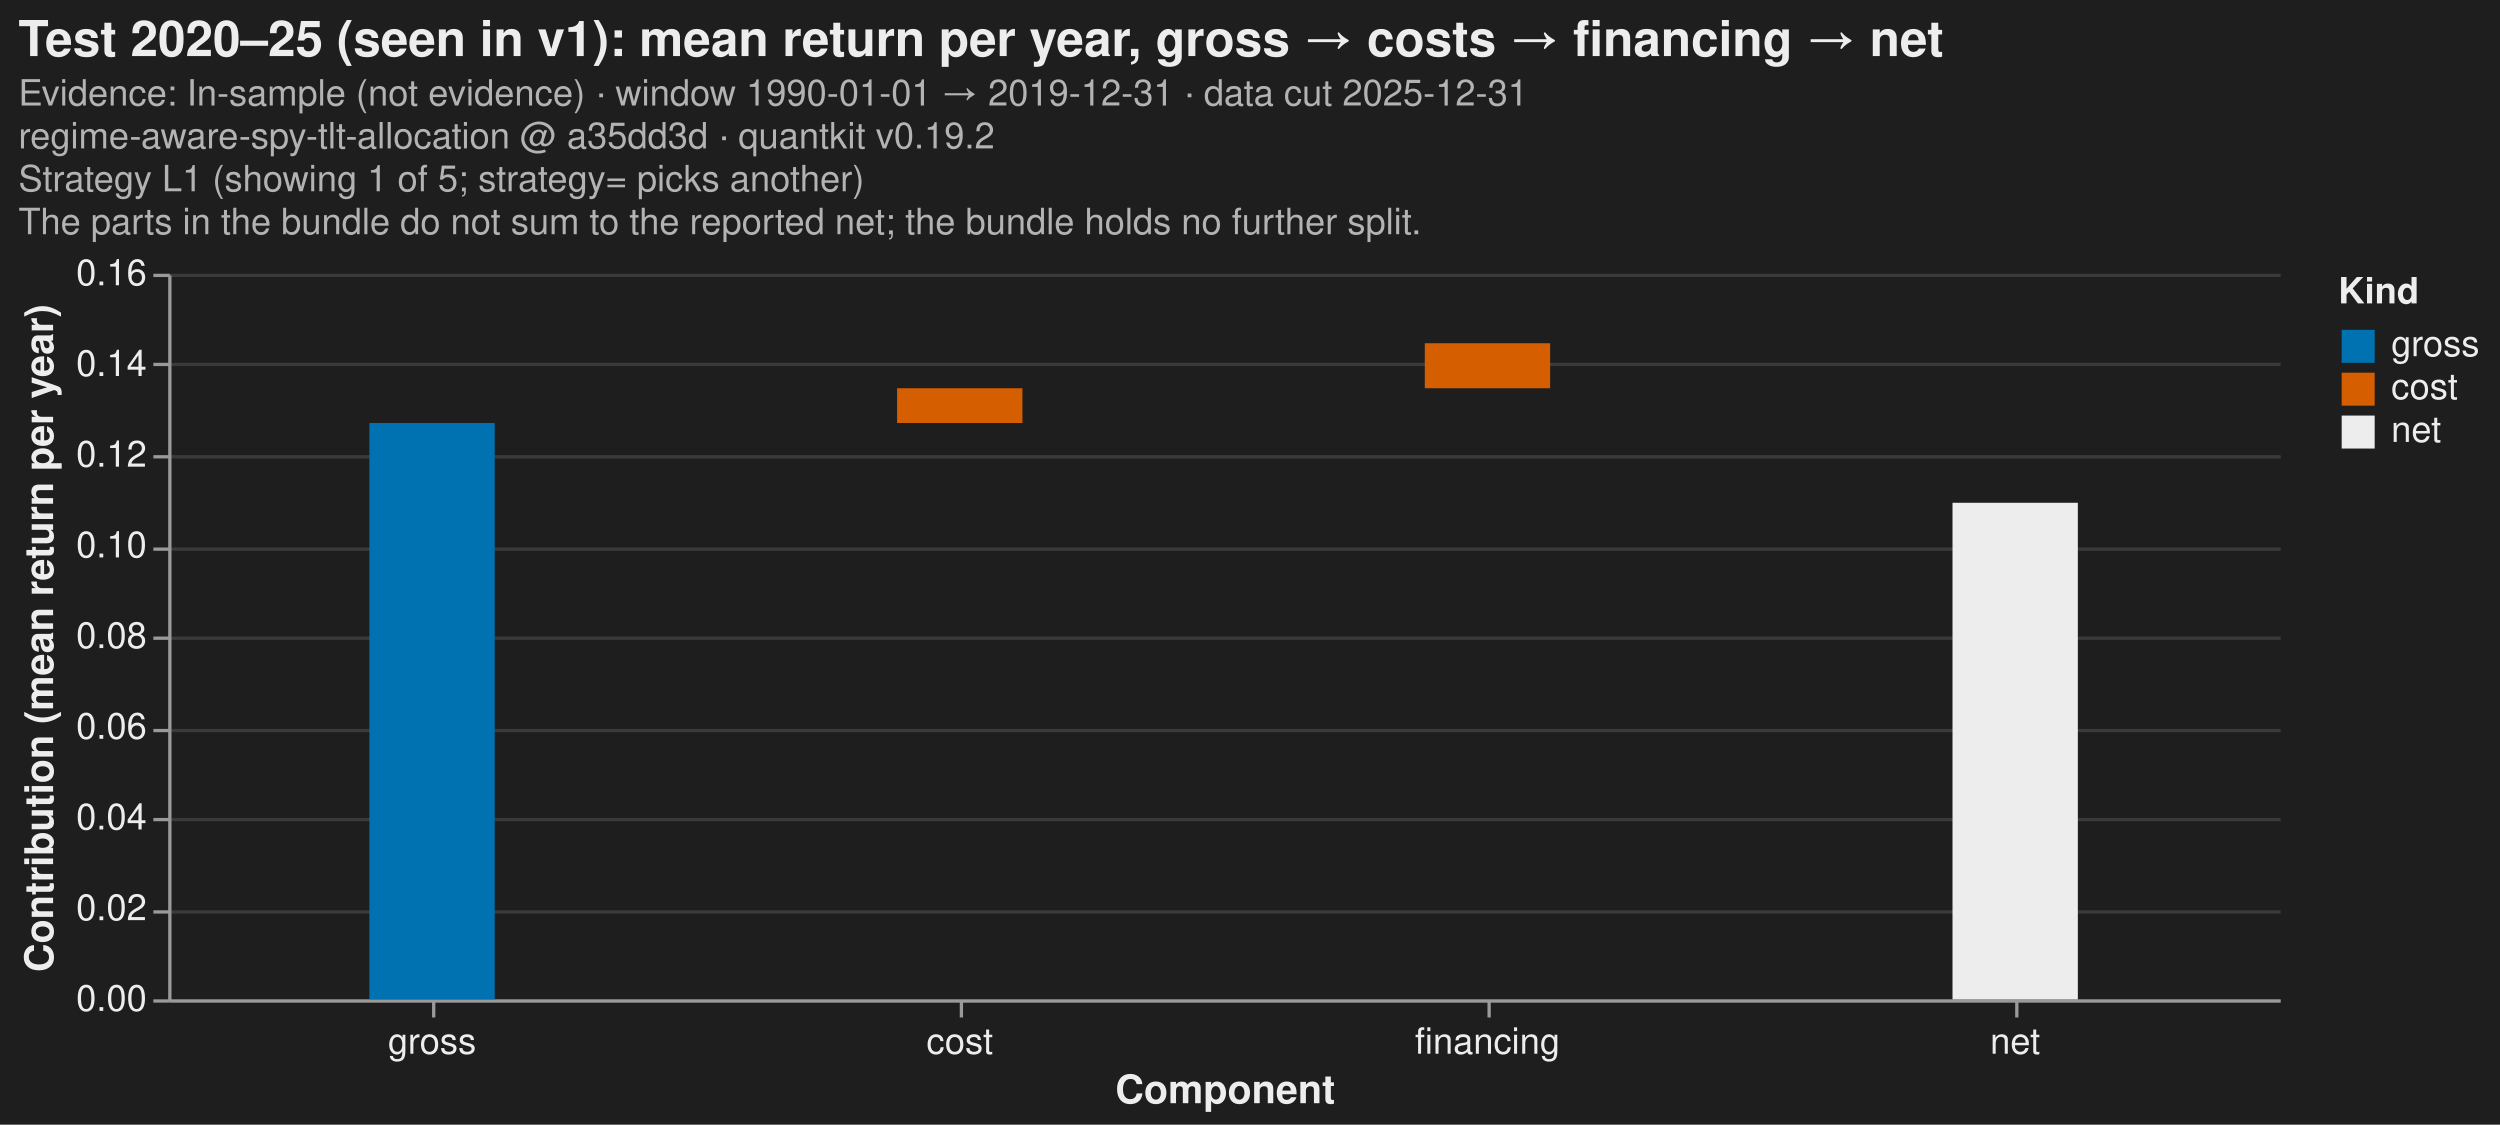
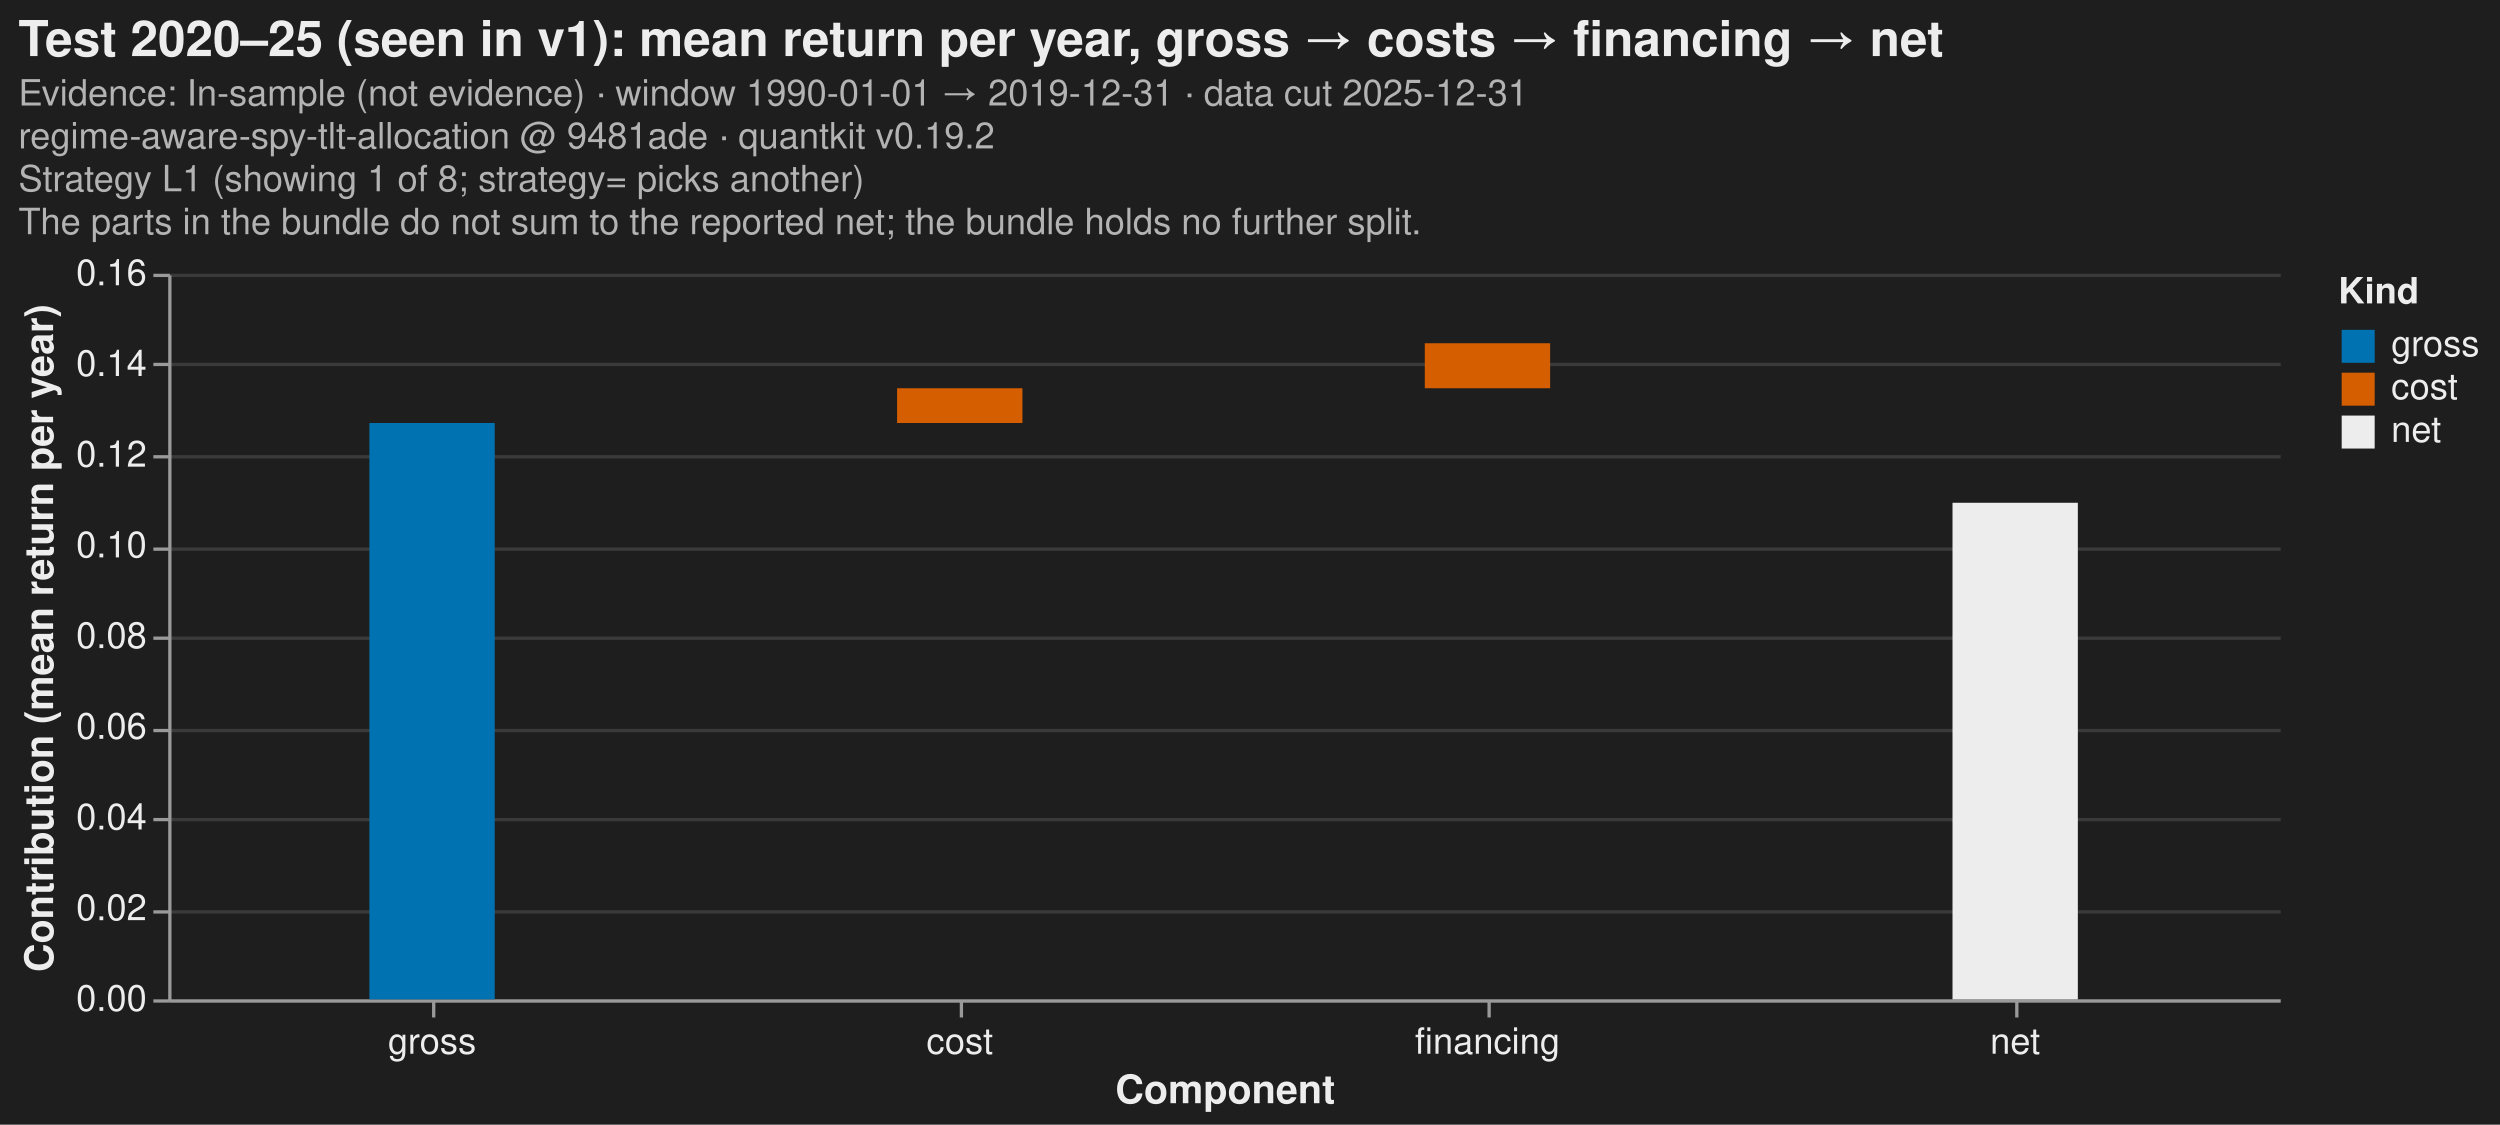
<svg xmlns="http://www.w3.org/2000/svg" version="1.1" class="marks" width="758" height="341" viewBox="0 0 758 341">
  <rect width="758" height="341" fill="#1E1E1E" />
  <g fill="none" stroke-miterlimit="10" transform="translate(51,83)">
    <g class="mark-group role-frame root" role="graphics-object" aria-roledescription="group mark container">
      <g transform="translate(0,0)">
        <path class="background" aria-hidden="true" d="M0,0h640v220h-640Z" />
        <g>
          <g class="mark-group role-axis" aria-hidden="true">
            <g transform="translate(0.5,0.5)">
              <path class="background" aria-hidden="true" d="M0,0h0v0h0Z" pointer-events="none" />
              <g>
                <g class="mark-rule role-axis-grid" pointer-events="none">
                  <line transform="translate(0,220)" x2="640" y2="0" stroke="#3A3A3A" stroke-width="1" opacity="1" />
                  <line transform="translate(0,193)" x2="640" y2="0" stroke="#3A3A3A" stroke-width="1" opacity="1" />
                  <line transform="translate(0,165)" x2="640" y2="0" stroke="#3A3A3A" stroke-width="1" opacity="1" />
                  <line transform="translate(0,138)" x2="640" y2="0" stroke="#3A3A3A" stroke-width="1" opacity="1" />
                  <line transform="translate(0,110)" x2="640" y2="0" stroke="#3A3A3A" stroke-width="1" opacity="1" />
                  <line transform="translate(0,83)" x2="640" y2="0" stroke="#3A3A3A" stroke-width="1" opacity="1" />
                  <line transform="translate(0,55)" x2="640" y2="0" stroke="#3A3A3A" stroke-width="1" opacity="1" />
                  <line transform="translate(0,27)" x2="640" y2="0" stroke="#3A3A3A" stroke-width="1" opacity="1" />
                  <line transform="translate(0,0)" x2="640" y2="0" stroke="#3A3A3A" stroke-width="1" opacity="1" />
                </g>
              </g>
              <path class="foreground" aria-hidden="true" d="" pointer-events="none" display="none" />
            </g>
          </g>
          <g class="mark-group role-axis" role="graphics-symbol" aria-roledescription="axis" aria-label="X-axis titled 'Component' for a discrete scale with 4 values: gross, cost, financing, net">
            <g transform="translate(0.5,220.5)">
              <path class="background" aria-hidden="true" d="M0,0h0v0h0Z" pointer-events="none" />
              <g>
                <g class="mark-rule role-axis-tick" pointer-events="none">
                  <line transform="translate(80,0)" x2="0" y2="5" stroke="#9A9A9A" stroke-width="1" opacity="1" />
                  <line transform="translate(240,0)" x2="0" y2="5" stroke="#9A9A9A" stroke-width="1" opacity="1" />
                  <line transform="translate(400,0)" x2="0" y2="5" stroke="#9A9A9A" stroke-width="1" opacity="1" />
                  <line transform="translate(560,0)" x2="0" y2="5" stroke="#9A9A9A" stroke-width="1" opacity="1" />
                </g>
                <g class="mark-text role-axis-label" pointer-events="none">
                  <text text-anchor="middle" transform="translate(79.5,16)" font-family="Helvetica Neue, Helvetica, Arial, sans-serif" font-size="11px" fill="#EDEDED" opacity="1">gross</text>
                  <text text-anchor="middle" transform="translate(239.5,16)" font-family="Helvetica Neue, Helvetica, Arial, sans-serif" font-size="11px" fill="#EDEDED" opacity="1">cost</text>
                  <text text-anchor="middle" transform="translate(399.5,16)" font-family="Helvetica Neue, Helvetica, Arial, sans-serif" font-size="11px" fill="#EDEDED" opacity="1">financing</text>
                  <text text-anchor="middle" transform="translate(559.5,16)" font-family="Helvetica Neue, Helvetica, Arial, sans-serif" font-size="11px" fill="#EDEDED" opacity="1">net</text>
                </g>
                <g class="mark-rule role-axis-domain" pointer-events="none">
                  <line transform="translate(0,0)" x2="640" y2="0" stroke="#9A9A9A" stroke-width="1" opacity="1" />
                </g>
                <g class="mark-text role-axis-title" pointer-events="none">
                  <text text-anchor="middle" transform="translate(320,31)" font-family="Helvetica Neue, Helvetica, Arial, sans-serif" font-size="12px" font-weight="bold" fill="#EDEDED" opacity="1">Component</text>
                </g>
              </g>
              <path class="foreground" aria-hidden="true" d="" pointer-events="none" display="none" />
            </g>
          </g>
          <g class="mark-group role-axis" role="graphics-symbol" aria-roledescription="axis" aria-label="Y-axis titled 'Contribution (mean return per year)' for a linear scale with values from 0.00 to 0.16">
            <g transform="translate(0.5,0.5)">
              <path class="background" aria-hidden="true" d="M0,0h0v0h0Z" pointer-events="none" />
              <g>
                <g class="mark-rule role-axis-tick" pointer-events="none">
                  <line transform="translate(0,220)" x2="-5" y2="0" stroke="#9A9A9A" stroke-width="1" opacity="1" />
                  <line transform="translate(0,193)" x2="-5" y2="0" stroke="#9A9A9A" stroke-width="1" opacity="1" />
                  <line transform="translate(0,165)" x2="-5" y2="0" stroke="#9A9A9A" stroke-width="1" opacity="1" />
                  <line transform="translate(0,138)" x2="-5" y2="0" stroke="#9A9A9A" stroke-width="1" opacity="1" />
                  <line transform="translate(0,110)" x2="-5" y2="0" stroke="#9A9A9A" stroke-width="1" opacity="1" />
                  <line transform="translate(0,83)" x2="-5" y2="0" stroke="#9A9A9A" stroke-width="1" opacity="1" />
                  <line transform="translate(0,55)" x2="-5" y2="0" stroke="#9A9A9A" stroke-width="1" opacity="1" />
                  <line transform="translate(0,27)" x2="-5" y2="0" stroke="#9A9A9A" stroke-width="1" opacity="1" />
                  <line transform="translate(0,0)" x2="-5" y2="0" stroke="#9A9A9A" stroke-width="1" opacity="1" />
                </g>
                <g class="mark-text role-axis-label" pointer-events="none">
                  <text text-anchor="end" transform="translate(-7,223)" font-family="Helvetica Neue, Helvetica, Arial, sans-serif" font-size="11px" fill="#EDEDED" opacity="1">0.00</text>
                  <text text-anchor="end" transform="translate(-7,195.5)" font-family="Helvetica Neue, Helvetica, Arial, sans-serif" font-size="11px" fill="#EDEDED" opacity="1">0.02</text>
                  <text text-anchor="end" transform="translate(-7,168)" font-family="Helvetica Neue, Helvetica, Arial, sans-serif" font-size="11px" fill="#EDEDED" opacity="1">0.04</text>
                  <text text-anchor="end" transform="translate(-7,140.5)" font-family="Helvetica Neue, Helvetica, Arial, sans-serif" font-size="11px" fill="#EDEDED" opacity="1">0.06</text>
                  <text text-anchor="end" transform="translate(-7,113)" font-family="Helvetica Neue, Helvetica, Arial, sans-serif" font-size="11px" fill="#EDEDED" opacity="1">0.08</text>
                  <text text-anchor="end" transform="translate(-7,85.5)" font-family="Helvetica Neue, Helvetica, Arial, sans-serif" font-size="11px" fill="#EDEDED" opacity="1">0.10</text>
                  <text text-anchor="end" transform="translate(-7,58)" font-family="Helvetica Neue, Helvetica, Arial, sans-serif" font-size="11px" fill="#EDEDED" opacity="1">0.12</text>
                  <text text-anchor="end" transform="translate(-7,30.5)" font-family="Helvetica Neue, Helvetica, Arial, sans-serif" font-size="11px" fill="#EDEDED" opacity="1">0.14</text>
                  <text text-anchor="end" transform="translate(-7,3)" font-family="Helvetica Neue, Helvetica, Arial, sans-serif" font-size="11px" fill="#EDEDED" opacity="1">0.16</text>
                </g>
                <g class="mark-rule role-axis-domain" pointer-events="none">
                  <line transform="translate(0,220)" x2="0" y2="-220" stroke="#9A9A9A" stroke-width="1" opacity="1" />
                </g>
                <g class="mark-text role-axis-title" pointer-events="none">
                  <text text-anchor="middle" transform="translate(-32.406,110) rotate(-90) translate(0,-3)" font-family="Helvetica Neue, Helvetica, Arial, sans-serif" font-size="12px" font-weight="bold" fill="#EDEDED" opacity="1">Contribution (mean return per year)</text>
                </g>
              </g>
              <path class="foreground" aria-hidden="true" d="" pointer-events="none" display="none" />
            </g>
          </g>
          <g class="mark-rect role-mark marks" role="graphics-object" aria-roledescription="rect mark container">
            <path aria-label="Component: gross; Contribution (mean return per year): 0; Kind: gross; part: gross; value: 0.1271" role="graphics-symbol" aria-roledescription="bar" d="M61,45.255h38v174.745h-38Z" fill="#0072B2" />
            <path aria-label="Component: cost; Contribution (mean return per year): 0.127087032981; Kind: cost; part: cost; value: −0.007663" role="graphics-symbol" aria-roledescription="bar" d="M221,34.719h38v10.537h-38Z" fill="#D55E00" />
            <path aria-label="Component: financing; Contribution (mean return per year): 0.134749948051; Kind: cost; part: financing; value: −0.009927" role="graphics-symbol" aria-roledescription="bar" d="M381,21.07h38v13.649h-38Z" fill="#D55E00" />
            <path aria-label="Component: net; Contribution (mean return per year): 0; Kind: net; part: net; value: 0.1095" role="graphics-symbol" aria-roledescription="bar" d="M541,69.441h38v150.559h-38Z" fill="#EDEDED" />
          </g>
          <g class="mark-group role-legend" role="graphics-symbol" aria-roledescription="legend" aria-label="Symbol legend titled 'Kind' for fill color with 3 values: gross, cost, net">
            <g transform="translate(658,0)">
              <path class="background" aria-hidden="true" d="M0,0h44v53h-44Z" pointer-events="none" />
              <g>
                <g class="mark-group role-legend-entry">
                  <g transform="translate(0,16)">
                    <path class="background" aria-hidden="true" d="M0,0h0v0h0Z" pointer-events="none" />
                    <g>
                      <g class="mark-group role-scope" role="graphics-object" aria-roledescription="group mark container">
                        <g transform="translate(0,0)">
                          <path class="background" aria-hidden="true" d="M0,0h43.093v11h-43.093Z" pointer-events="none" opacity="1" />
                          <g>
                            <g class="mark-symbol role-legend-symbol" pointer-events="none">
                              <path transform="translate(6,6)" d="M-5,-5h10v10h-10Z" fill="#0072B2" stroke-width="1.5" opacity="1" />
                            </g>
                            <g class="mark-text role-legend-label" pointer-events="none">
                              <text text-anchor="start" transform="translate(16,9)" font-family="Helvetica Neue, Helvetica, Arial, sans-serif" font-size="11px" fill="#EDEDED" opacity="1">gross</text>
                            </g>
                          </g>
                          <path class="foreground" aria-hidden="true" d="" pointer-events="none" display="none" />
                        </g>
                        <g transform="translate(0,13)">
                          <path class="background" aria-hidden="true" d="M0,0h43.093v11h-43.093Z" pointer-events="none" opacity="1" />
                          <g>
                            <g class="mark-symbol role-legend-symbol" pointer-events="none">
                              <path transform="translate(6,6)" d="M-5,-5h10v10h-10Z" fill="#D55E00" stroke-width="1.5" opacity="1" />
                            </g>
                            <g class="mark-text role-legend-label" pointer-events="none">
                              <text text-anchor="start" transform="translate(16,9)" font-family="Helvetica Neue, Helvetica, Arial, sans-serif" font-size="11px" fill="#EDEDED" opacity="1">cost</text>
                            </g>
                          </g>
                          <path class="foreground" aria-hidden="true" d="" pointer-events="none" display="none" />
                        </g>
                        <g transform="translate(0,26)">
                          <path class="background" aria-hidden="true" d="M0,0h43.093v11h-43.093Z" pointer-events="none" opacity="1" />
                          <g>
                            <g class="mark-symbol role-legend-symbol" pointer-events="none">
                              <path transform="translate(6,6)" d="M-5,-5h10v10h-10Z" fill="#EDEDED" stroke-width="1.5" opacity="1" />
                            </g>
                            <g class="mark-text role-legend-label" pointer-events="none">
                              <text text-anchor="start" transform="translate(16,9)" font-family="Helvetica Neue, Helvetica, Arial, sans-serif" font-size="11px" fill="#EDEDED" opacity="1">net</text>
                            </g>
                          </g>
                          <path class="foreground" aria-hidden="true" d="" pointer-events="none" display="none" />
                        </g>
                      </g>
                    </g>
                    <path class="foreground" aria-hidden="true" d="" pointer-events="none" display="none" />
                  </g>
                </g>
                <g class="mark-text role-legend-title" pointer-events="none">
                  <text text-anchor="start" transform="translate(0,9)" font-family="Helvetica Neue, Helvetica, Arial, sans-serif" font-size="11px" font-weight="bold" fill="#EDEDED" opacity="1">Kind</text>
                </g>
              </g>
              <path class="foreground" aria-hidden="true" d="" pointer-events="none" display="none" />
            </g>
          </g>
          <g class="mark-group role-title">
            <g transform="translate(-45.406,-78)">
              <path class="background" aria-hidden="true" d="M0,0h0v0h0Z" pointer-events="none" />
              <g>
                <g class="mark-text role-title-text" role="graphics-symbol" aria-roledescription="title" aria-label="Title text 'Test 2020–25 (seen in v1): mean return per year, gross → costs → financing → net'" pointer-events="none">
                  <text text-anchor="start" transform="translate(0,12)" font-family="Helvetica Neue, Helvetica, Arial, sans-serif" font-size="15px" font-weight="bold" fill="#EDEDED" opacity="1">Test 2020–25 (seen in v1): mean return per year, gross → costs → financing → net</text>
                </g>
-                 <g class="mark-text role-title-subtitle" role="graphics-symbol" aria-roledescription="subtitle" aria-label="Subtitle text 'Evidence: In-sample (not evidence) · window 1990-01-01 → 2019-12-31 · data cut 2025-12-31 regime-aware-spy-tlt-allocation @ a35dd3d · quantkit v0.19.2 Strategy L1 (showing 1 of 5; strategy= picks another) The parts in the bundle do not sum to the reported net; the bundle holds no further split.'" pointer-events="none">
+                 <g class="mark-text role-title-subtitle" role="graphics-symbol" aria-roledescription="subtitle" aria-label="Subtitle text 'Evidence: In-sample (not evidence) · window 1990-01-01 → 2019-12-31 · data cut 2025-12-31 regime-aware-spy-tlt-allocation @ 9481ade · quantkit v0.19.2 Strategy L1 (showing 1 of 8; strategy= picks another) The parts in the bundle do not sum to the reported net; the bundle holds no further split.'" pointer-events="none">
                  <text text-anchor="start" transform="translate(0,27)" font-family="Helvetica Neue, Helvetica, Arial, sans-serif" font-size="11px" fill="#B3B3B3" opacity="1">
                    <tspan>Evidence: In-sample (not evidence) · window 1990-01-01 → 2019-12-31 · data cut 2025-12-31</tspan>
-                     <tspan x="0" dy="13">regime-aware-spy-tlt-allocation @ a35dd3d · quantkit v0.19.2</tspan>
-                     <tspan x="0" dy="13">Strategy L1 (showing 1 of 5; strategy= picks another)</tspan>
+                     <tspan x="0" dy="13">regime-aware-spy-tlt-allocation @ 9481ade · quantkit v0.19.2</tspan>
+                     <tspan x="0" dy="13">Strategy L1 (showing 1 of 8; strategy= picks another)</tspan>
                    <tspan x="0" dy="13">The parts in the bundle do not sum to the reported net; the bundle holds no further split.</tspan>
                  </text>
                </g>
              </g>
              <path class="foreground" aria-hidden="true" d="" pointer-events="none" display="none" />
            </g>
          </g>
        </g>
        <path class="foreground" aria-hidden="true" d="" display="none" />
      </g>
    </g>
  </g>
</svg>
